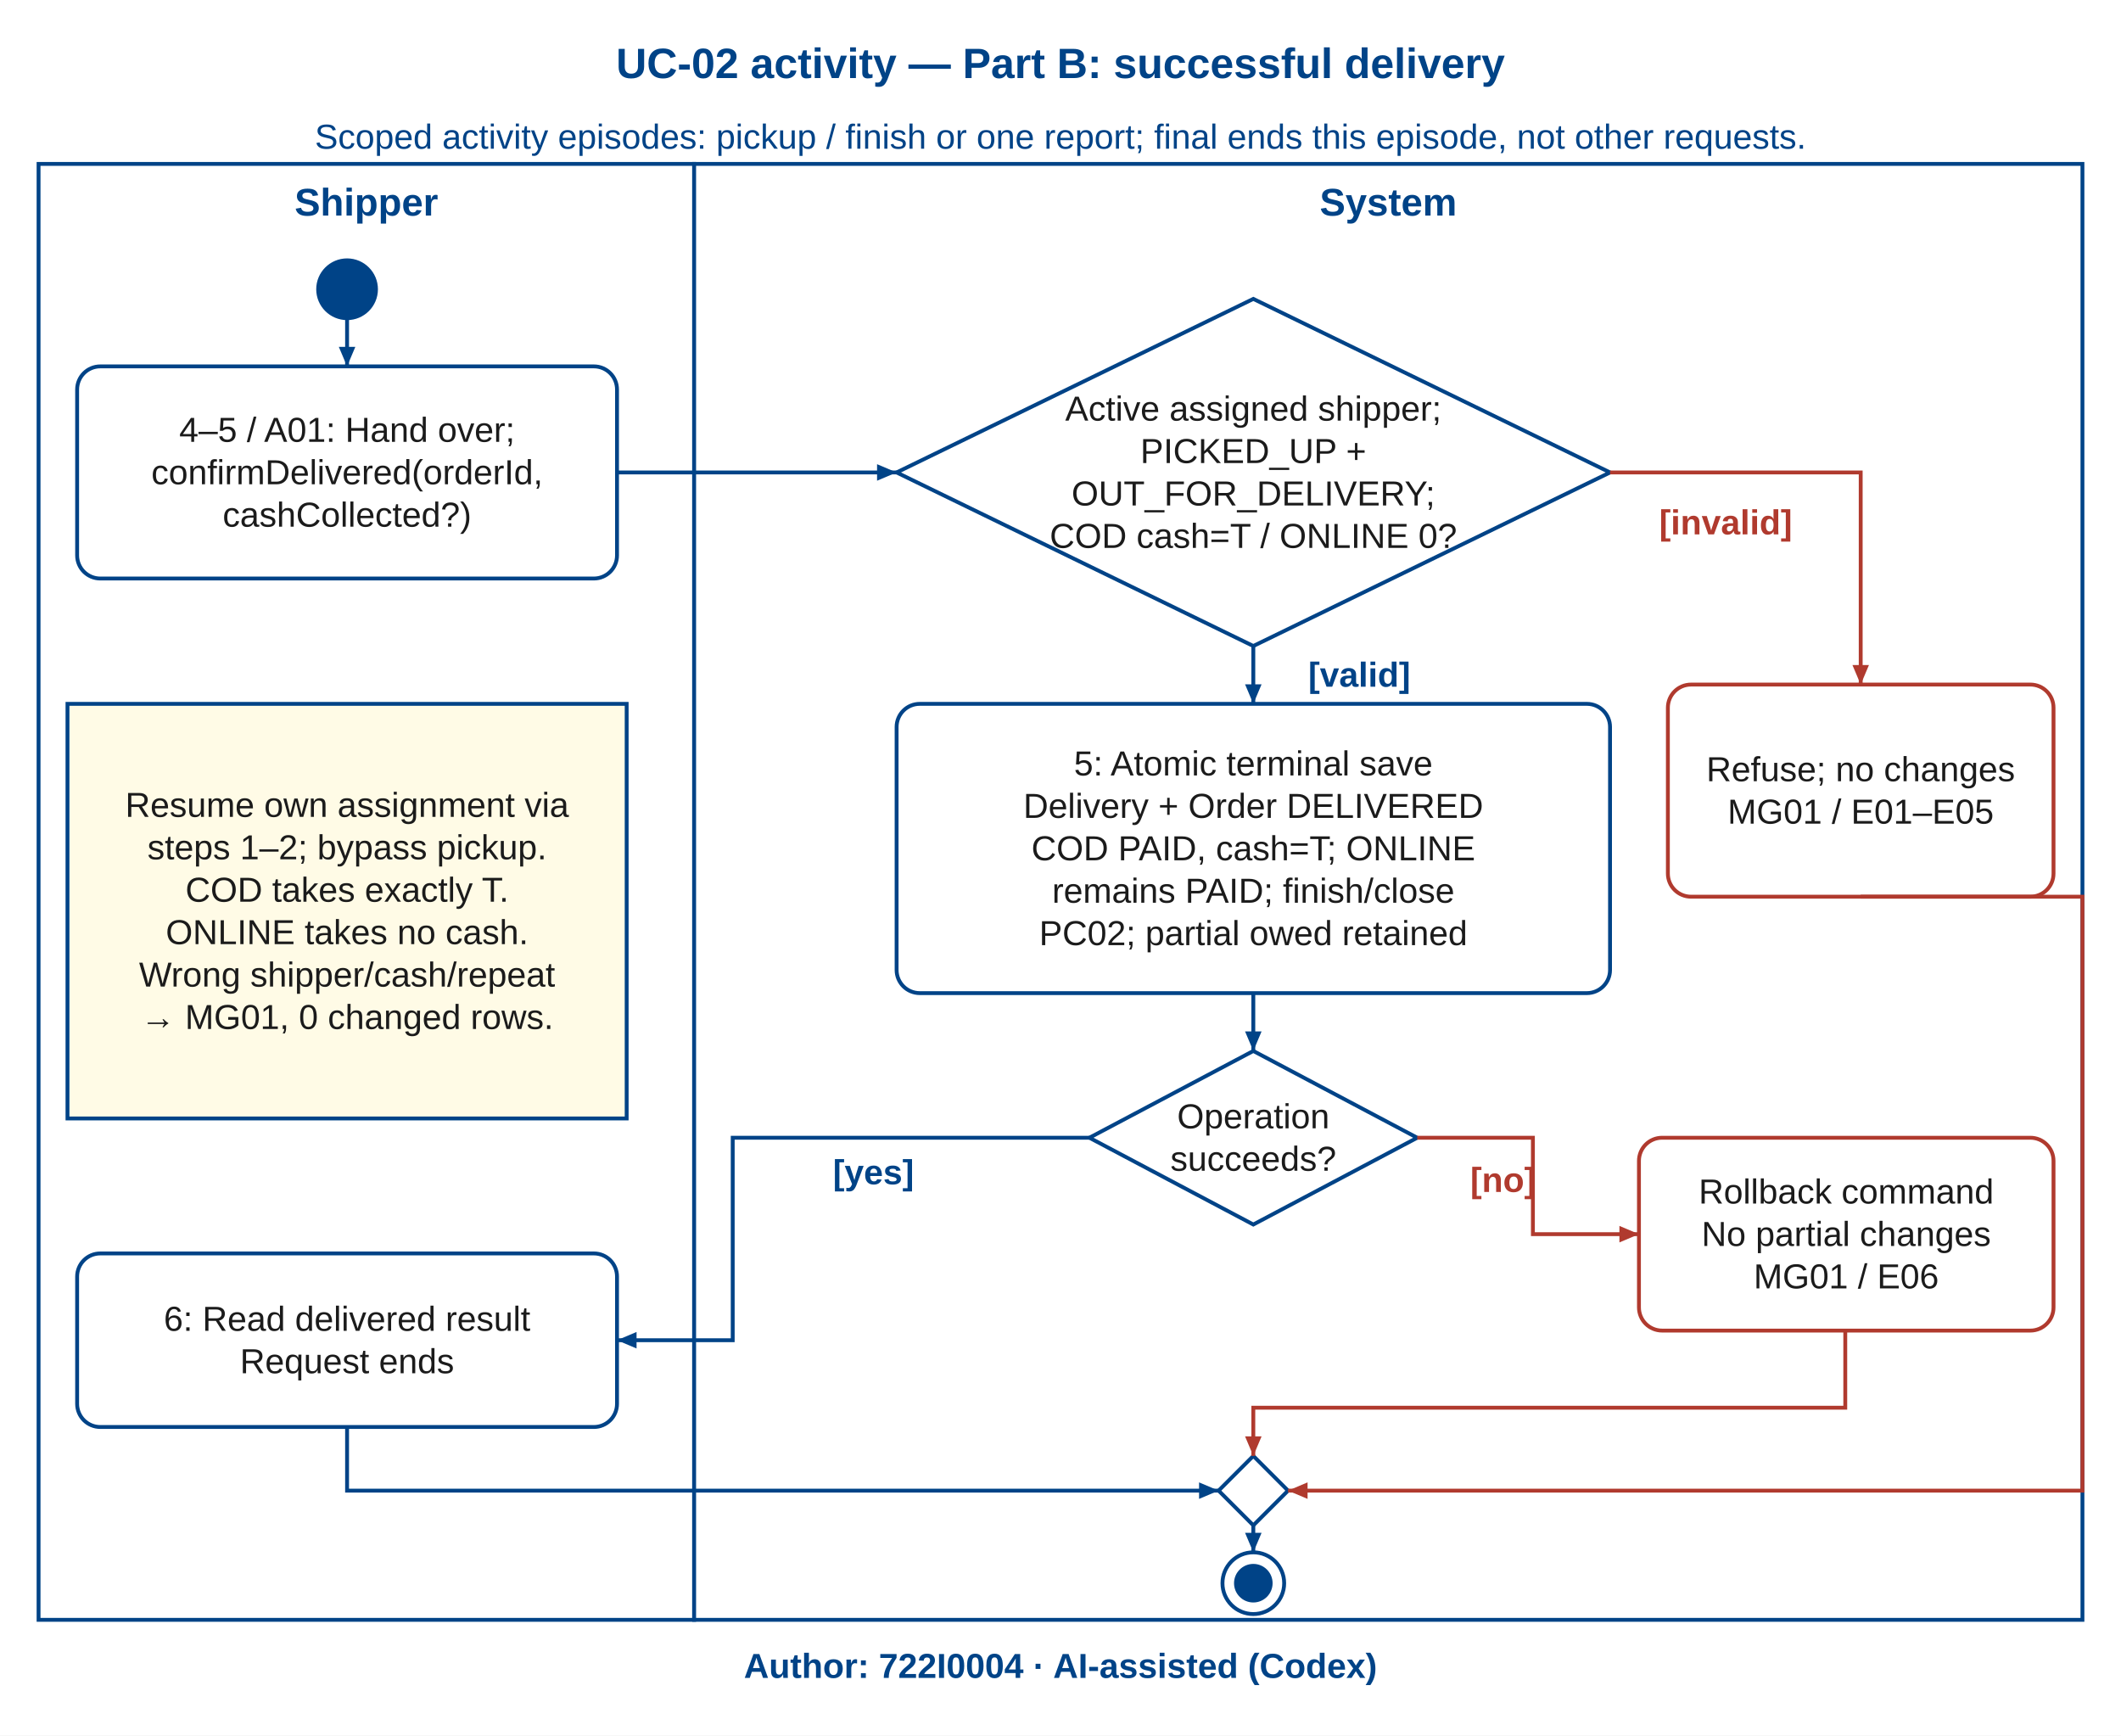
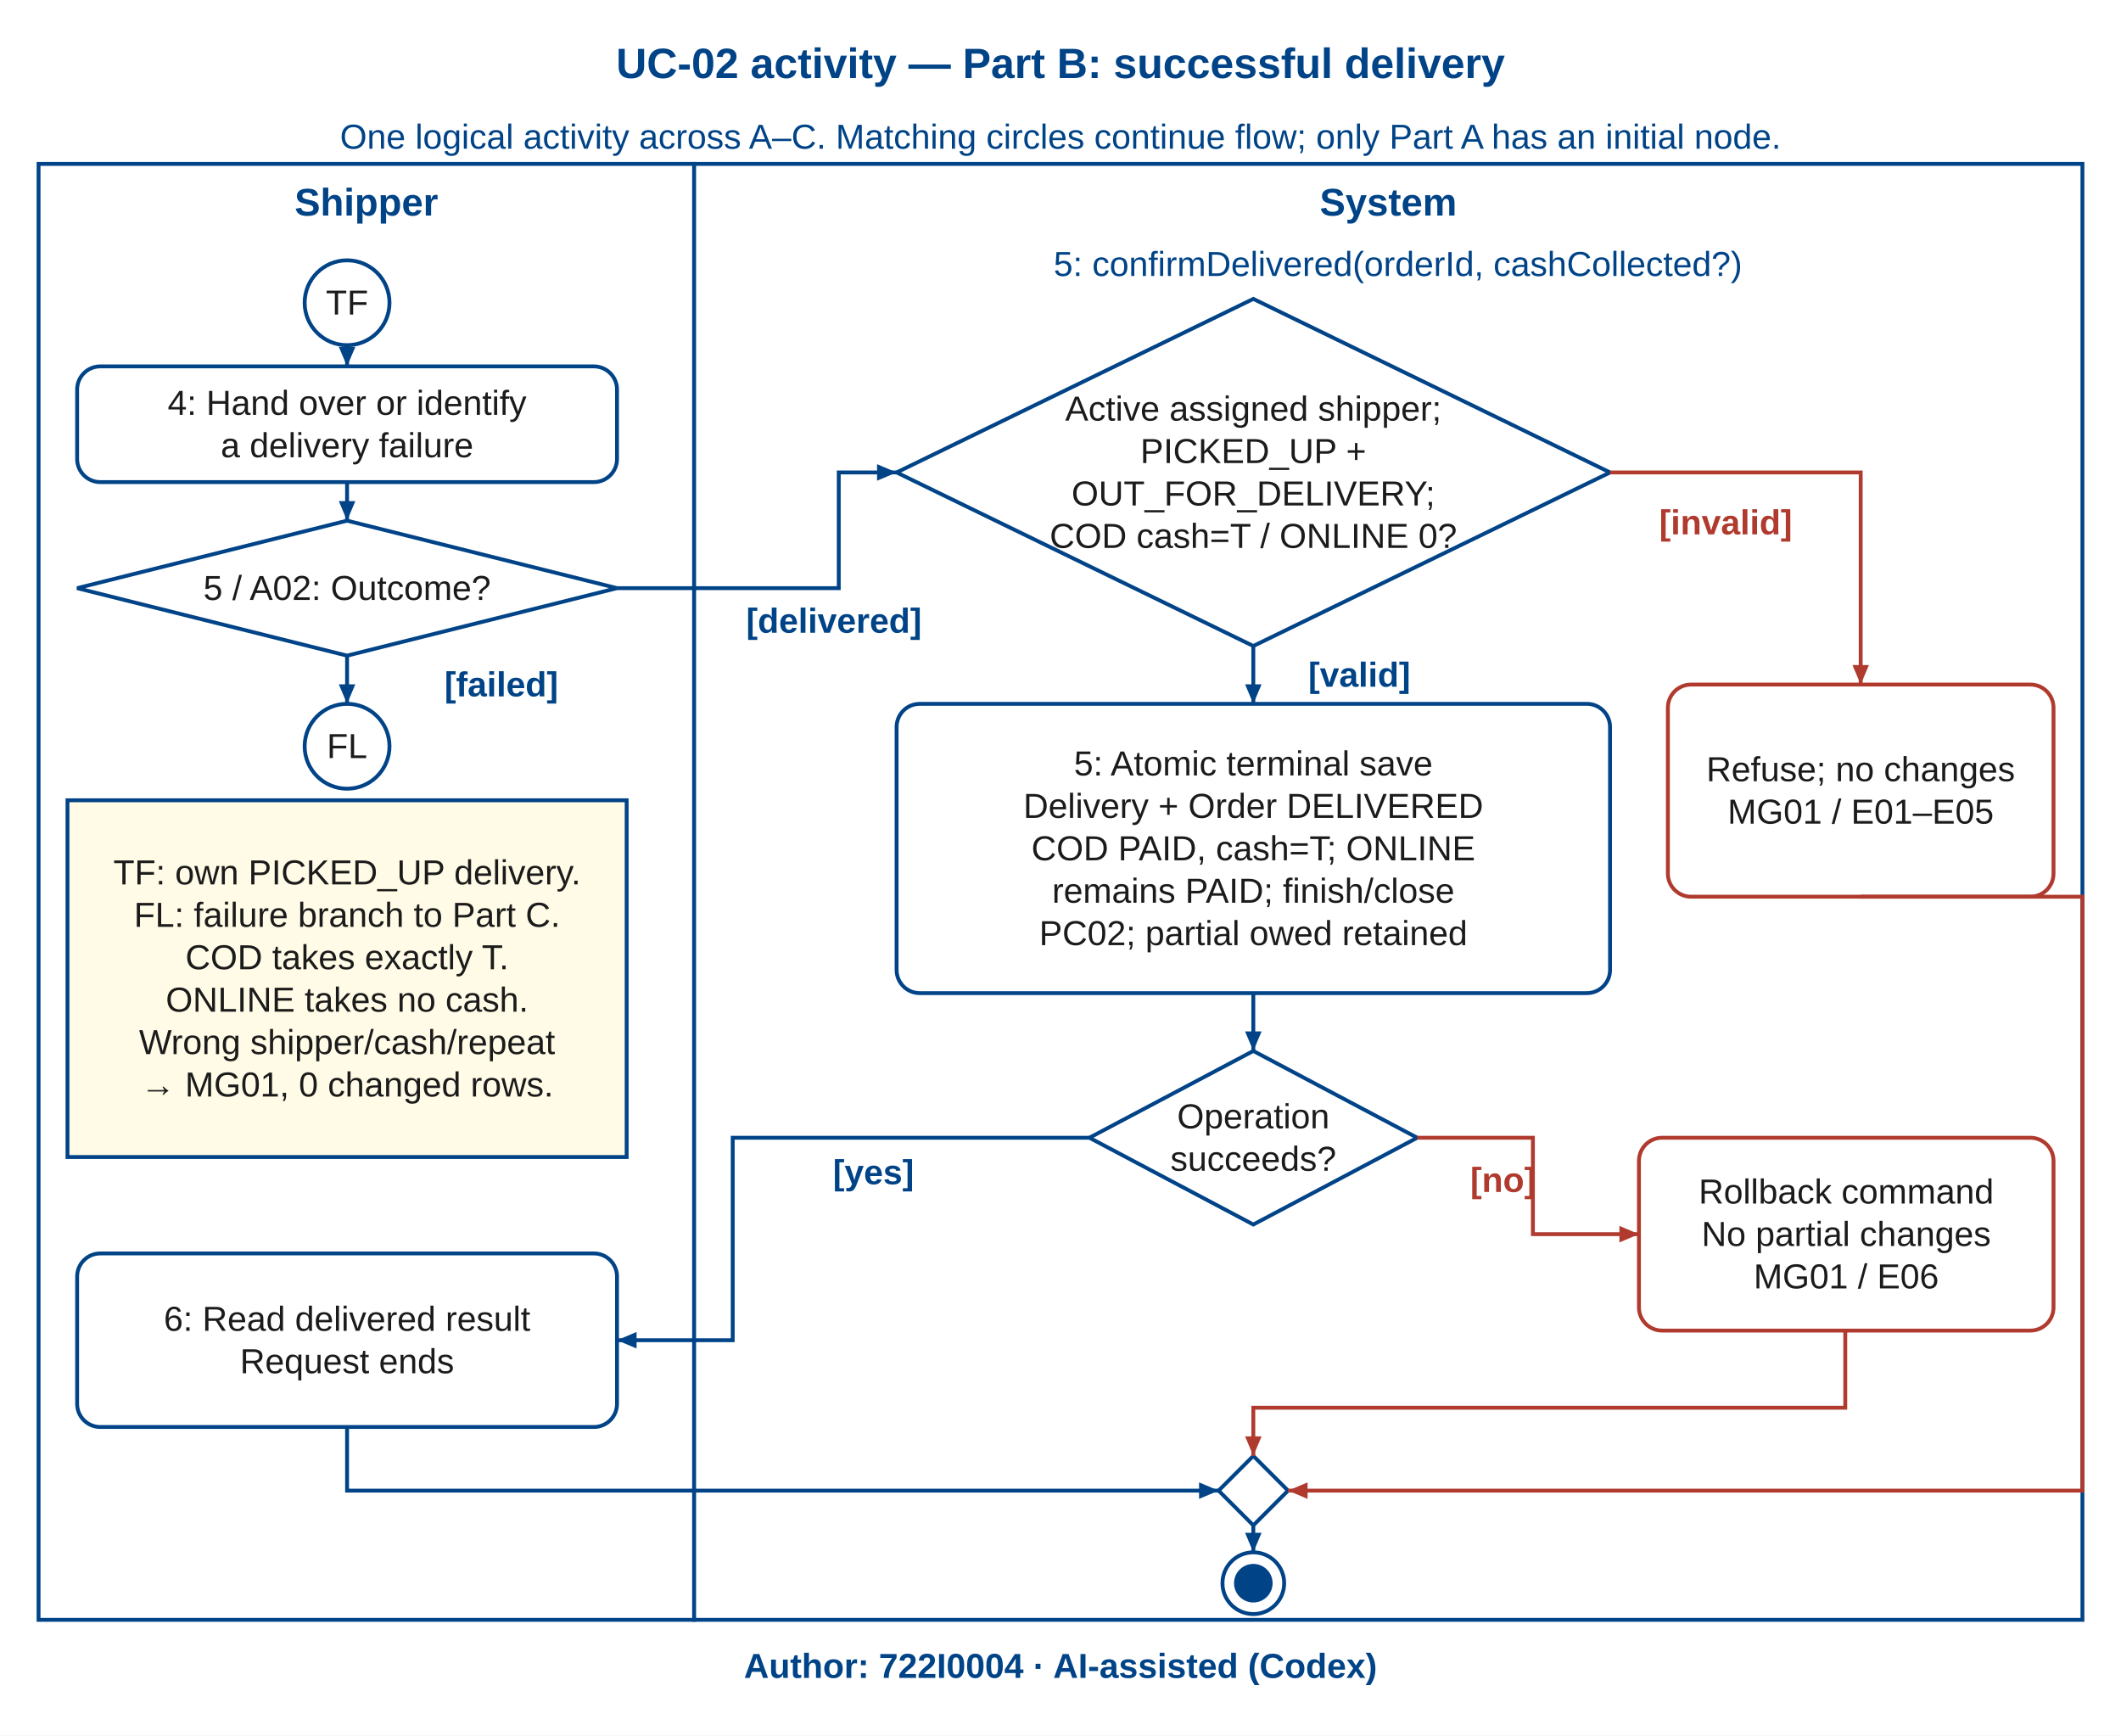
<svg xmlns="http://www.w3.org/2000/svg" width="1100" height="900" viewBox="0 0 1100 900">
  <rect width="1100" height="900" fill="white" />
  <text x="550.0" y="40.48" text-anchor="middle" font-family="Arial" font-size="22" font-weight="bold" fill="#004387">UC-02 activity — Part B: successful delivery</text>
  <text x="550.0" y="870.12" text-anchor="middle" font-family="Arial" font-size="18" font-weight="bold" fill="#004387">Author: 722I0004 · AI-assisted (Codex)</text>
  <rect x="20" y="85" width="340" height="755" rx="0" fill="white" stroke="#004387" stroke-width="2" />
  <rect x="360" y="85" width="720" height="755" rx="0" fill="white" stroke="#004387" stroke-width="2" />
  <text x="190.0" y="111.8" text-anchor="middle" font-family="Arial" font-size="20" font-weight="bold" fill="#004387">Shipper</text>
  <text x="720.0" y="111.8" text-anchor="middle" font-family="Arial" font-size="20" font-weight="bold" fill="#004387">System</text>
-   <ellipse cx="180.0" cy="150.0" rx="15.0" ry="15.0" fill="#004387" stroke="#004387" stroke-width="2" />
-   <rect x="40" y="190" width="280" height="110" rx="12" fill="white" stroke="#004387" stroke-width="2" />
-   <text x="180.0" y="229.12" text-anchor="middle" font-family="Arial" font-size="18" font-weight="normal" fill="#1B1B1B">4–5 / A01: Hand over;</text>
-   <text x="180.0" y="251.12" text-anchor="middle" font-family="Arial" font-size="18" font-weight="normal" fill="#1B1B1B">confirmDelivered(orderId,</text>
-   <text x="180.0" y="273.12" text-anchor="middle" font-family="Arial" font-size="18" font-weight="normal" fill="#1B1B1B">cashCollected?)</text>
+   <ellipse cx="180.0" cy="157.0" rx="22.0" ry="22.0" fill="white" stroke="#004387" stroke-width="2" />
+   <text x="180.0" y="163.12" text-anchor="middle" font-family="Arial" font-size="18" font-weight="normal" fill="#1B1B1B">TF</text>
+   <rect x="40" y="190" width="280" height="60" rx="12" fill="white" stroke="#004387" stroke-width="2" />
+   <text x="180.0" y="215.12" text-anchor="middle" font-family="Arial" font-size="18" font-weight="normal" fill="#1B1B1B">4: Hand over or identify</text>
+   <text x="180.0" y="237.12" text-anchor="middle" font-family="Arial" font-size="18" font-weight="normal" fill="#1B1B1B">a delivery failure</text>
+   <polygon points="180.0,270 320,305.0 180.0,340 40,305.0" fill="white" stroke="#004387" stroke-width="2" />
+   <text x="180.0" y="311.12" text-anchor="middle" font-family="Arial" font-size="18" font-weight="normal" fill="#1B1B1B">5 / A02: Outcome?</text>
  <polygon points="650.0,155 835,245.0 650.0,335 465,245.0" fill="white" stroke="#004387" stroke-width="2" />
  <text x="650.0" y="218.12" text-anchor="middle" font-family="Arial" font-size="18" font-weight="normal" fill="#1B1B1B">Active assigned shipper;</text>
  <text x="650.0" y="240.12" text-anchor="middle" font-family="Arial" font-size="18" font-weight="normal" fill="#1B1B1B">PICKED_UP +</text>
  <text x="650.0" y="262.12" text-anchor="middle" font-family="Arial" font-size="18" font-weight="normal" fill="#1B1B1B">OUT_FOR_DELIVERY;</text>
  <text x="650.0" y="284.12" text-anchor="middle" font-family="Arial" font-size="18" font-weight="normal" fill="#1B1B1B">COD cash=T / ONLINE 0?</text>
  <rect x="465" y="365" width="370" height="150" rx="12" fill="white" stroke="#004387" stroke-width="2" />
  <text x="650.0" y="402.12" text-anchor="middle" font-family="Arial" font-size="18" font-weight="normal" fill="#1B1B1B">5: Atomic terminal save</text>
  <text x="650.0" y="424.12" text-anchor="middle" font-family="Arial" font-size="18" font-weight="normal" fill="#1B1B1B">Delivery + Order DELIVERED</text>
  <text x="650.0" y="446.12" text-anchor="middle" font-family="Arial" font-size="18" font-weight="normal" fill="#1B1B1B">COD PAID, cash=T; ONLINE</text>
  <text x="650.0" y="468.12" text-anchor="middle" font-family="Arial" font-size="18" font-weight="normal" fill="#1B1B1B">remains PAID; finish/close</text>
  <text x="650.0" y="490.12" text-anchor="middle" font-family="Arial" font-size="18" font-weight="normal" fill="#1B1B1B">PC02; partial owed retained</text>
+   <text x="725.0" y="143.12" text-anchor="middle" font-family="Arial" font-size="18" font-weight="normal" fill="#004387">5: confirmDelivered(orderId, cashCollected?)</text>
  <polygon points="650.0,545 735,590.0 650.0,635 565,590.0" fill="white" stroke="#004387" stroke-width="2" />
  <text x="650.0" y="585.12" text-anchor="middle" font-family="Arial" font-size="18" font-weight="normal" fill="#1B1B1B">Operation</text>
  <text x="650.0" y="607.12" text-anchor="middle" font-family="Arial" font-size="18" font-weight="normal" fill="#1B1B1B">succeeds?</text>
  <rect x="865" y="355" width="200" height="110" rx="12" fill="white" stroke="#B03A2E" stroke-width="2" />
  <text x="965.0" y="405.12" text-anchor="middle" font-family="Arial" font-size="18" font-weight="normal" fill="#1B1B1B">Refuse; no changes</text>
  <text x="965.0" y="427.12" text-anchor="middle" font-family="Arial" font-size="18" font-weight="normal" fill="#1B1B1B">MG01 / E01–E05</text>
  <rect x="850" y="590" width="215" height="100" rx="12" fill="white" stroke="#B03A2E" stroke-width="2" />
  <text x="957.5" y="624.12" text-anchor="middle" font-family="Arial" font-size="18" font-weight="normal" fill="#1B1B1B">Rollback command</text>
  <text x="957.5" y="646.12" text-anchor="middle" font-family="Arial" font-size="18" font-weight="normal" fill="#1B1B1B">No partial changes</text>
  <text x="957.5" y="668.12" text-anchor="middle" font-family="Arial" font-size="18" font-weight="normal" fill="#1B1B1B">MG01 / E06</text>
  <rect x="40" y="650" width="280" height="90" rx="12" fill="white" stroke="#004387" stroke-width="2" />
  <text x="180.0" y="690.12" text-anchor="middle" font-family="Arial" font-size="18" font-weight="normal" fill="#1B1B1B">6: Read delivered result</text>
  <text x="180.0" y="712.12" text-anchor="middle" font-family="Arial" font-size="18" font-weight="normal" fill="#1B1B1B">Request ends</text>
  <polygon points="650.0,755 668,773.0 650.0,791 632,773.0" fill="white" stroke="#004387" stroke-width="2" />
  <ellipse cx="650.0" cy="821.0" rx="16.0" ry="16.0" fill="white" stroke="#004387" stroke-width="2" />
  <ellipse cx="650.0" cy="821.0" rx="10.0" ry="10.0" fill="#004387" />
-   <rect x="35" y="365" width="290" height="215" rx="0" fill="#FFFBE6" stroke="#004387" stroke-width="2" />
-   <text x="180.0" y="423.62" text-anchor="middle" font-family="Arial" font-size="18" font-weight="normal" fill="#1B1B1B">Resume own assignment via</text>
-   <text x="180.0" y="445.62" text-anchor="middle" font-family="Arial" font-size="18" font-weight="normal" fill="#1B1B1B">steps 1–2; bypass pickup.</text>
-   <text x="180.0" y="467.62" text-anchor="middle" font-family="Arial" font-size="18" font-weight="normal" fill="#1B1B1B">COD takes exactly T.</text>
-   <text x="180.0" y="489.62" text-anchor="middle" font-family="Arial" font-size="18" font-weight="normal" fill="#1B1B1B">ONLINE takes no cash.</text>
-   <text x="180.0" y="511.62" text-anchor="middle" font-family="Arial" font-size="18" font-weight="normal" fill="#1B1B1B">Wrong shipper/cash/repeat</text>
-   <text x="180.0" y="533.62" text-anchor="middle" font-family="Arial" font-size="18" font-weight="normal" fill="#1B1B1B">→ MG01, 0 changed rows.</text>
-   <polyline points="180,165 180,190" fill="none" stroke="#004387" stroke-width="2" />
+   <rect x="35" y="415" width="290" height="185" rx="0" fill="#FFFBE6" stroke="#004387" stroke-width="2" />
+   <text x="180.0" y="458.62" text-anchor="middle" font-family="Arial" font-size="18" font-weight="normal" fill="#1B1B1B">TF: own PICKED_UP delivery.</text>
+   <text x="180.0" y="480.62" text-anchor="middle" font-family="Arial" font-size="18" font-weight="normal" fill="#1B1B1B">FL: failure branch to Part C.</text>
+   <text x="180.0" y="502.62" text-anchor="middle" font-family="Arial" font-size="18" font-weight="normal" fill="#1B1B1B">COD takes exactly T.</text>
+   <text x="180.0" y="524.62" text-anchor="middle" font-family="Arial" font-size="18" font-weight="normal" fill="#1B1B1B">ONLINE takes no cash.</text>
+   <text x="180.0" y="546.62" text-anchor="middle" font-family="Arial" font-size="18" font-weight="normal" fill="#1B1B1B">Wrong shipper/cash/repeat</text>
+   <text x="180.0" y="568.62" text-anchor="middle" font-family="Arial" font-size="18" font-weight="normal" fill="#1B1B1B">→ MG01, 0 changed rows.</text>
+   <polyline points="180,179 180,190" fill="none" stroke="#004387" stroke-width="2" />
  <polygon points="180,190 175.716,179.868 184.284,179.868" fill="#004387" />
-   <polyline points="320,245 465,245" fill="none" stroke="#004387" stroke-width="2" />
+   <polyline points="180,250 180,270" fill="none" stroke="#004387" stroke-width="2" />
+   <polygon points="180,270 175.716,259.868 184.284,259.868" fill="#004387" />
+   <polyline points="320,305 435,305 435,245 465,245" fill="none" stroke="#004387" stroke-width="2" />
  <polygon points="465,245 454.868,249.284 454.868,240.716" fill="#004387" />
+   <text x="432.5" y="328.12" text-anchor="middle" font-family="Arial" font-size="18" font-weight="bold" fill="#004387">[delivered]</text>
+   <ellipse cx="180.0" cy="387.0" rx="22.0" ry="22.0" fill="white" stroke="#004387" stroke-width="2" />
+   <text x="180.0" y="393.12" text-anchor="middle" font-family="Arial" font-size="18" font-weight="normal" fill="#1B1B1B">FL</text>
+   <polyline points="180,340 180,365" fill="none" stroke="#004387" stroke-width="2" />
+   <polygon points="180,365 175.716,354.868 184.284,354.868" fill="#004387" />
+   <text x="260.0" y="361.12" text-anchor="middle" font-family="Arial" font-size="18" font-weight="bold" fill="#004387">[failed]</text>
  <polyline points="650,335 650,365" fill="none" stroke="#004387" stroke-width="2" />
  <polygon points="650,365 645.716,354.868 654.284,354.868" fill="#004387" />
  <text x="705.0" y="356.12" text-anchor="middle" font-family="Arial" font-size="18" font-weight="bold" fill="#004387">[valid]</text>
  <polyline points="835,245 965,245 965,355" fill="none" stroke="#B03A2E" stroke-width="2" />
  <polygon points="965,355 960.716,344.868 969.284,344.868" fill="#B03A2E" />
  <text x="895.0" y="277.12" text-anchor="middle" font-family="Arial" font-size="18" font-weight="bold" fill="#B03A2E">[invalid]</text>
  <polyline points="650,515 650,545" fill="none" stroke="#004387" stroke-width="2" />
  <polygon points="650,545 645.716,534.868 654.284,534.868" fill="#004387" />
  <polyline points="565,590 380,590 380,695 320,695" fill="none" stroke="#004387" stroke-width="2" />
  <polygon points="320,695 330.132,690.716 330.132,699.284" fill="#004387" />
  <text x="453.0" y="614.12" text-anchor="middle" font-family="Arial" font-size="18" font-weight="bold" fill="#004387">[yes]</text>
  <polyline points="735,590 795,590 795,640 850,640" fill="none" stroke="#B03A2E" stroke-width="2" />
  <polygon points="850,640 839.868,644.284 839.868,635.716" fill="#B03A2E" />
  <text x="779.5" y="618.12" text-anchor="middle" font-family="Arial" font-size="18" font-weight="bold" fill="#B03A2E">[no]</text>
  <polyline points="965,465 1080,465 1080,773 668,773" fill="none" stroke="#B03A2E" stroke-width="2" />
  <polygon points="668,773 678.132,768.716 678.132,777.284" fill="#B03A2E" />
  <polyline points="957,690 957,730 650,730 650,755" fill="none" stroke="#B03A2E" stroke-width="2" />
  <polygon points="650,755 645.716,744.868 654.284,744.868" fill="#B03A2E" />
  <polyline points="180,740 180,773 632,773" fill="none" stroke="#004387" stroke-width="2" />
  <polygon points="632,773 621.868,777.284 621.868,768.716" fill="#004387" />
  <polyline points="650,791 650,805" fill="none" stroke="#004387" stroke-width="2" />
  <polygon points="650,805 645.716,794.868 654.284,794.868" fill="#004387" />
-   <text x="550.0" y="77.12" text-anchor="middle" font-family="Arial" font-size="18" font-weight="normal" fill="#004387">Scoped activity episodes: pickup / finish or one report; final ends this episode, not other requests.</text>
+   <text x="550.0" y="77.12" text-anchor="middle" font-family="Arial" font-size="18" font-weight="normal" fill="#004387">One logical activity across A–C. Matching circles continue flow; only Part A has an initial node.</text>
</svg>
